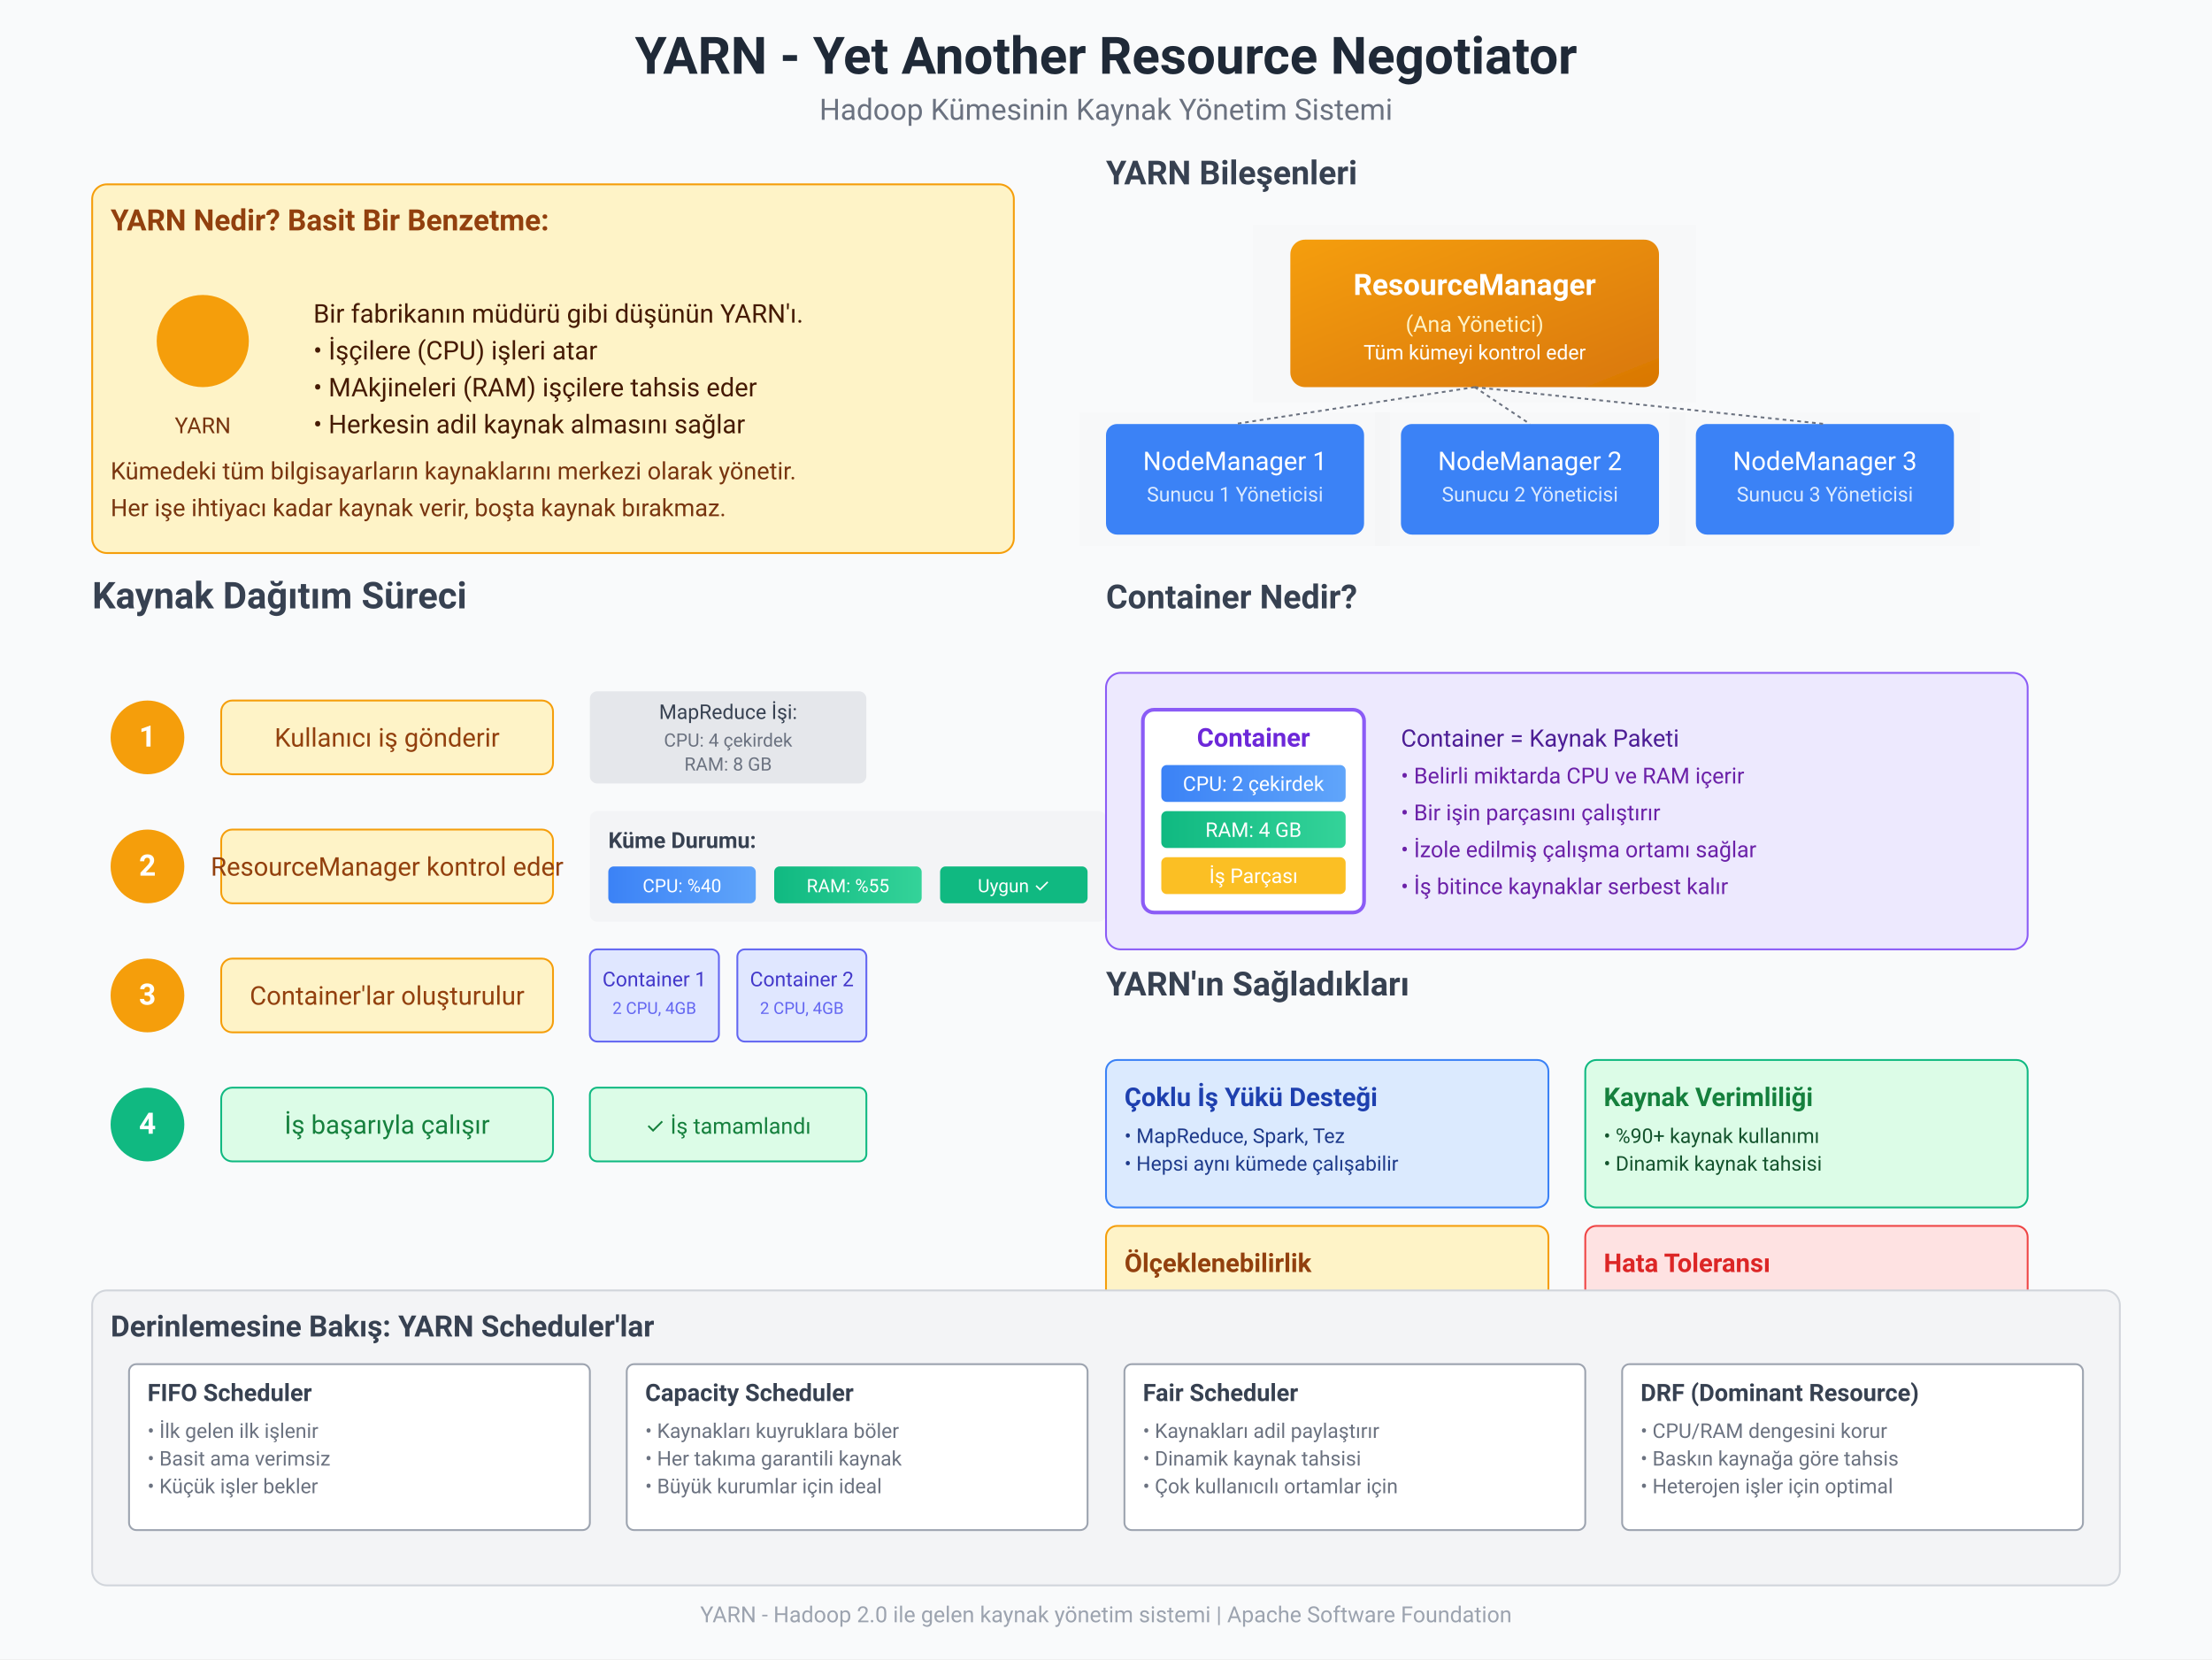
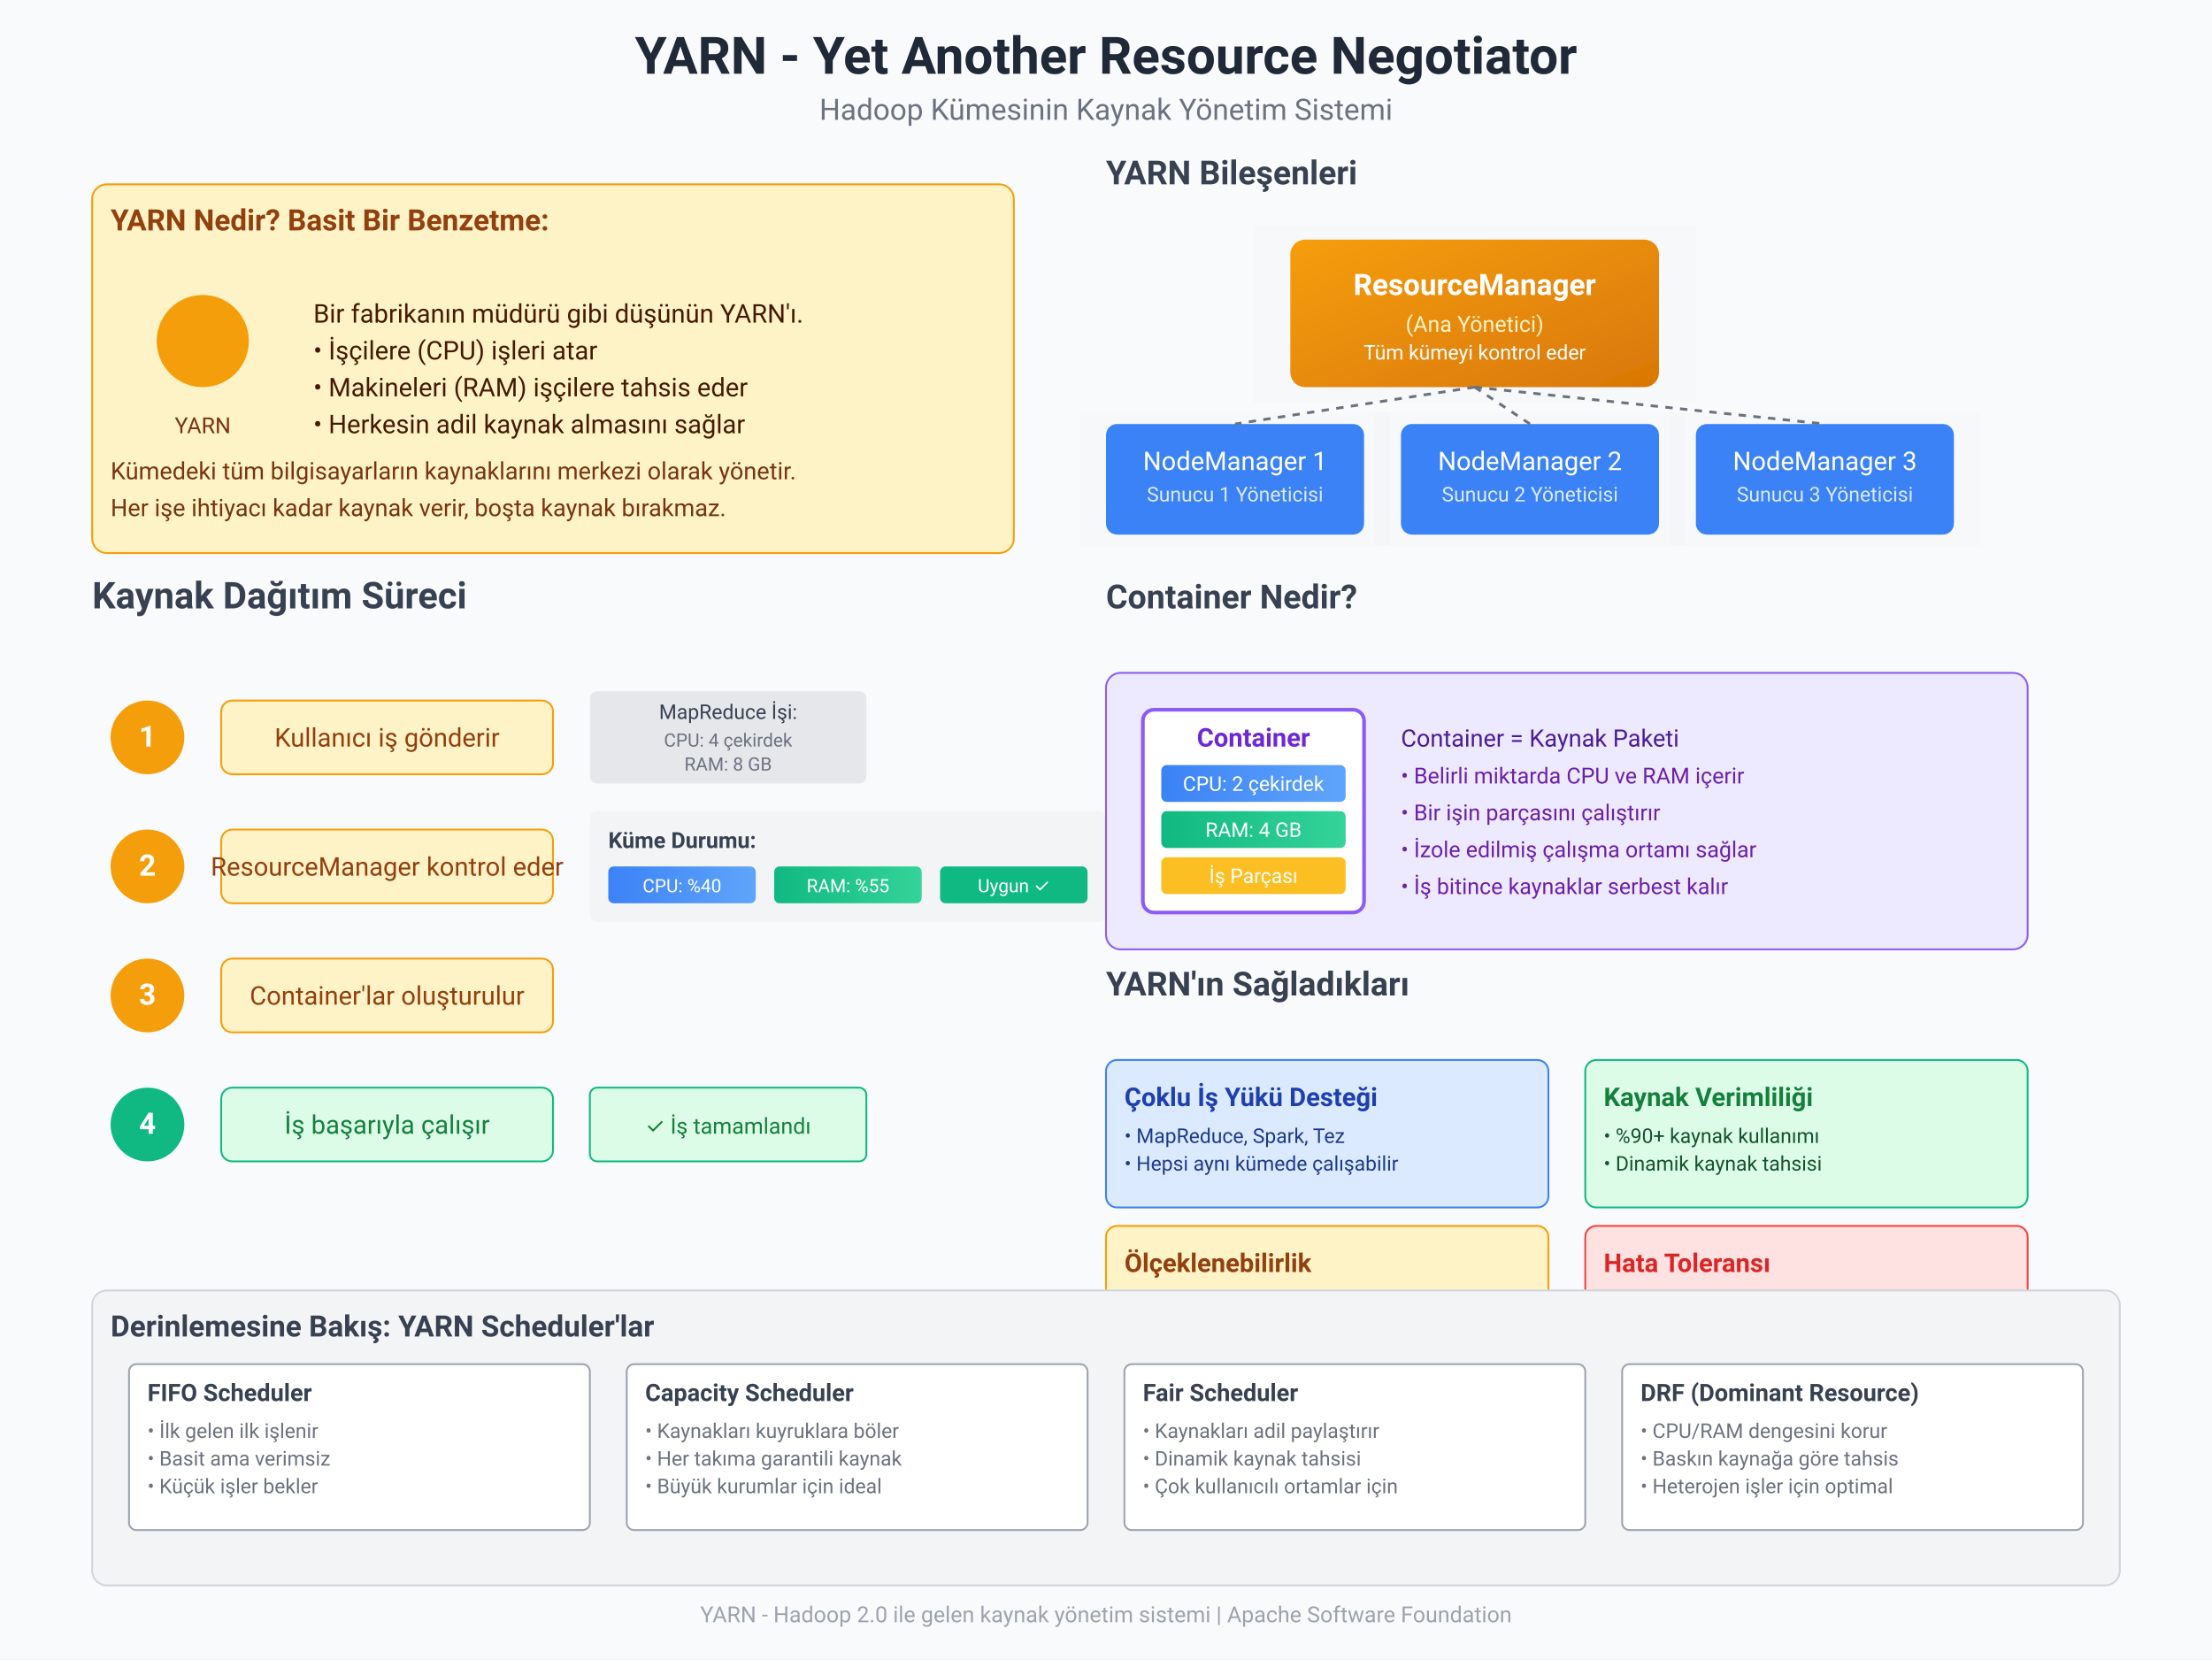
<svg xmlns="http://www.w3.org/2000/svg" width="1200" height="900" viewBox="0 0 1200 900" font-family="-apple-system, BlinkMacSystemFont, 'Segoe UI', Roboto, sans-serif">
  <defs>
    <linearGradient id="yarnGrad" x1="0%" y1="0%" x2="100%" y2="100%">
      <stop offset="0%" style="stop-color:#f59e0b;stop-opacity:1" />
      <stop offset="100%" style="stop-color:#d97706;stop-opacity:1" />
    </linearGradient>
    <linearGradient id="cpuGrad" x1="0%" y1="0%" x2="100%" y2="0%">
      <stop offset="0%" style="stop-color:#3b82f6;stop-opacity:1" />
      <stop offset="100%" style="stop-color:#60a5fa;stop-opacity:1" />
    </linearGradient>
    <linearGradient id="memGrad" x1="0%" y1="0%" x2="100%" y2="0%">
      <stop offset="0%" style="stop-color:#10b981;stop-opacity:1" />
      <stop offset="100%" style="stop-color:#34d399;stop-opacity:1" />
    </linearGradient>
    <filter id="shadow">
      <feGaussianBlur in="SourceAlpha" stdDeviation="2" />
      <feOffset dx="0" dy="2" />
      <feFlood flood-color="#000000" flood-opacity="0.1" />
      <feComposite operator="in" in2="offsetblur" />
      <feMerge>
        <feMergeNode />
        <feMergeNode in="SourceGraphic" />
      </feMerge>
    </filter>
    <marker id="arrow" viewBox="0 0 10 10" refX="9" refY="5" markerWidth="6" markerHeight="6" orient="auto">
      <path d="M 0 0 L 10 5 L 0 10 z" fill="#6b7280" />
    </marker>
  </defs>
  <rect width="100%" height="100%" fill="#f9fafb" />
  <text x="600" y="40" font-size="28" font-weight="bold" text-anchor="middle" fill="#1f2937">
        YARN - Yet Another Resource Negotiator
    </text>
  <text x="600" y="65" font-size="16" text-anchor="middle" fill="#6b7280">
        Hadoop Kümesinin Kaynak Yönetim Sistemi
    </text>
  <g transform="translate(50, 100)">
    <rect x="0" y="0" width="500" height="200" rx="8" fill="#fef3c7" stroke="#f59e0b" stroke-width="1" />
    <text x="10" y="25" font-size="16" font-weight="600" fill="#92400e">
            YARN Nedir? Basit Bir Benzetme:
        </text>
    <g transform="translate(20, 45)">
      <circle cx="40" cy="40" r="25" fill="#f59e0b" />
      <text x="40" y="45" font-size="20" text-anchor="middle" fill="white" />
      <text x="40" y="90" font-size="12" text-anchor="middle" fill="#78350f">YARN</text>
      <text x="100" y="30" font-size="14" fill="#451a03">
                Bir fabrikanın müdürü gibi düşünün YARN'ı.
            </text>
      <text x="100" y="50" font-size="14" fill="#451a03">
                • İşçilere (CPU) işleri atar
            </text>
      <text x="100" y="70" font-size="14" fill="#451a03">
-                 • MAkjineleri (RAM) işçilere tahsis eder
+                 • Makineleri (RAM) işçilere tahsis eder
            </text>
      <text x="100" y="90" font-size="14" fill="#451a03">
                • Herkesin adil kaynak almasını sağlar
            </text>
    </g>
    <text x="10" y="160" font-size="13" fill="#78350f">
            Kümedeki tüm bilgisayarların kaynaklarını merkezi olarak yönetir.
        </text>
    <text x="10" y="180" font-size="13" fill="#78350f">
            Her işe ihtiyacı kadar kaynak verir, boşta kaynak bırakmaz.
        </text>
  </g>
  <g transform="translate(600, 100)">
    <text font-size="18" font-weight="600" fill="#374151">YARN Bileşenleri</text>
    <g transform="translate(100, 30)">
      <rect x="0" y="0" width="200" height="80" rx="8" fill="url(#yarnGrad)" filter="url(#shadow)" />
      <text x="100" y="30" font-size="16" font-weight="600" text-anchor="middle" fill="white">
                ResourceManager
            </text>
      <text x="100" y="50" font-size="12" text-anchor="middle" fill="#fef3c7">
                (Ana Yönetici)
            </text>
      <text x="100" y="65" font-size="11" text-anchor="middle" fill="white">
                Tüm kümeyi kontrol eder
            </text>
    </g>
    <g transform="translate(0, 130)">
      <rect x="0" y="0" width="140" height="60" rx="6" fill="#3b82f6" filter="url(#shadow)" />
      <text x="70" y="25" font-size="14" text-anchor="middle" fill="white">
                NodeManager 1
            </text>
      <text x="70" y="42" font-size="11" text-anchor="middle" fill="#dbeafe">
                Sunucu 1 Yöneticisi
            </text>
    </g>
    <g transform="translate(160, 130)">
      <rect x="0" y="0" width="140" height="60" rx="6" fill="#3b82f6" filter="url(#shadow)" />
      <text x="70" y="25" font-size="14" text-anchor="middle" fill="white">
                NodeManager 2
            </text>
      <text x="70" y="42" font-size="11" text-anchor="middle" fill="#dbeafe">
                Sunucu 2 Yöneticisi
            </text>
    </g>
    <g transform="translate(320, 130)">
      <rect x="0" y="0" width="140" height="60" rx="6" fill="#3b82f6" filter="url(#shadow)" />
      <text x="70" y="25" font-size="14" text-anchor="middle" fill="white">
                NodeManager 3
            </text>
      <text x="70" y="42" font-size="11" text-anchor="middle" fill="#dbeafe">
                Sunucu 3 Yöneticisi
            </text>
    </g>
-     <path d="M 200 110 L 70 130" stroke="#6b7280" stroke-width="1" stroke-dasharray="2,2" />
-     <path d="M 200 110 L 230 130" stroke="#6b7280" stroke-width="1" stroke-dasharray="2,2" />
-     <path d="M 200 110 L 390 130" stroke="#6b7280" stroke-width="1" stroke-dasharray="2,2" />
+     <path d="M 200 110 L 70 130" stroke="#6b7280" stroke-width="1.5" stroke-dasharray="4,4">
+       <animate attributeName="stroke-dashoffset" from="0" to="8" dur="1s" repeatCount="indefinite" />
+     </path>
+     <path d="M 200 110 L 230 130" stroke="#6b7280" stroke-width="1.5" stroke-dasharray="4,4">
+       <animate attributeName="stroke-dashoffset" from="0" to="8" dur="1s" repeatCount="indefinite" />
+     </path>
+     <path d="M 200 110 L 390 130" stroke="#6b7280" stroke-width="1.5" stroke-dasharray="4,4">
+       <animate attributeName="stroke-dashoffset" from="0" to="8" dur="1s" repeatCount="indefinite" />
+     </path>
  </g>
  <g transform="translate(50, 330)">
    <text font-size="20" font-weight="600" fill="#374151">Kaynak Dağıtım Süreci</text>
    <g transform="translate(0, 40)">
      <circle cx="30" cy="30" r="20" fill="#f59e0b" />
      <text x="30" y="35" font-size="16" font-weight="bold" text-anchor="middle" fill="white">1</text>
      <rect x="70" y="10" width="180" height="40" rx="6" fill="#fef3c7" stroke="#f59e0b" />
      <text x="160" y="35" font-size="14" text-anchor="middle" fill="#92400e">
                Kullanıcı iş gönderir
            </text>
      <rect x="270" y="5" width="150" height="50" rx="4" fill="#e5e7eb" />
      <text x="345" y="20" font-size="11" text-anchor="middle" fill="#374151">MapReduce İşi:</text>
      <text x="345" y="35" font-size="10" text-anchor="middle" fill="#6b7280">CPU: 4 çekirdek</text>
      <text x="345" y="48" font-size="10" text-anchor="middle" fill="#6b7280">RAM: 8 GB</text>
    </g>
    <g transform="translate(0, 110)">
      <circle cx="30" cy="30" r="20" fill="#f59e0b" />
      <text x="30" y="35" font-size="16" font-weight="bold" text-anchor="middle" fill="white">2</text>
      <rect x="70" y="10" width="180" height="40" rx="6" fill="#fef3c7" stroke="#f59e0b" />
      <text x="160" y="35" font-size="14" text-anchor="middle" fill="#92400e">
                ResourceManager kontrol eder
            </text>
      <g transform="translate(270, 0)">
        <rect x="0" y="0" width="280" height="60" rx="4" fill="#f3f4f6" />
        <text x="10" y="20" font-size="12" font-weight="600" fill="#374151">Küme Durumu:</text>
-         <rect x="10" y="30" width="80" height="20" rx="3" fill="url(#cpuGrad)" />
+         <rect x="10" y="30" width="80" height="20" rx="3" fill="url(#cpuGrad)">
+           <animate attributeName="width" values="70;80;70" dur="2s" repeatCount="indefinite" />
+         </rect>
        <text x="50" y="44" font-size="10" text-anchor="middle" fill="white">CPU: %40</text>
-         <rect x="100" y="30" width="80" height="20" rx="3" fill="url(#memGrad)" />
+         <rect x="100" y="30" width="80" height="20" rx="3" fill="url(#memGrad)">
+           <animate attributeName="width" values="80;70;80" dur="2.5s" repeatCount="indefinite" />
+         </rect>
        <text x="140" y="44" font-size="10" text-anchor="middle" fill="white">RAM: %55</text>
        <rect x="190" y="30" width="80" height="20" rx="3" fill="#10b981" />
        <text x="230" y="44" font-size="10" text-anchor="middle" fill="white">Uygun ✓</text>
      </g>
    </g>
    <g transform="translate(0, 180)">
      <circle cx="30" cy="30" r="20" fill="#f59e0b" />
      <text x="30" y="35" font-size="16" font-weight="bold" text-anchor="middle" fill="white">3</text>
      <rect x="70" y="10" width="180" height="40" rx="6" fill="#fef3c7" stroke="#f59e0b" />
      <text x="160" y="35" font-size="14" text-anchor="middle" fill="#92400e">
                Container'lar oluşturulur
            </text>
-       <g transform="translate(270, 5)">
+       <g transform="translate(270, 5)" opacity="0">
+         <animate attributeName="opacity" from="0" to="1" dur="2s" begin="1s" fill="freeze" repeatCount="1" />
        <rect x="0" y="0" width="70" height="50" rx="4" fill="#e0e7ff" stroke="#6366f1" />
        <text x="35" y="20" font-size="11" text-anchor="middle" fill="#4338ca">Container 1</text>
        <text x="35" y="35" font-size="9" text-anchor="middle" fill="#6366f1">2 CPU, 4GB</text>
        <rect x="80" y="0" width="70" height="50" rx="4" fill="#e0e7ff" stroke="#6366f1" />
        <text x="115" y="20" font-size="11" text-anchor="middle" fill="#4338ca">Container 2</text>
        <text x="115" y="35" font-size="9" text-anchor="middle" fill="#6366f1">2 CPU, 4GB</text>
      </g>
    </g>
    <g transform="translate(0, 250)">
      <circle cx="30" cy="30" r="20" fill="#10b981" />
      <text x="30" y="35" font-size="16" font-weight="bold" text-anchor="middle" fill="white">4</text>
      <rect x="70" y="10" width="180" height="40" rx="6" fill="#dcfce7" stroke="#10b981" />
      <text x="160" y="35" font-size="14" text-anchor="middle" fill="#15803d">
                İş başarıyla çalışır
            </text>
      <rect x="270" y="10" width="150" height="40" rx="4" fill="#dcfce7" stroke="#10b981" />
      <text x="345" y="35" font-size="12" text-anchor="middle" fill="#15803d">
                ✓ İş tamamlandı
            </text>
    </g>
  </g>
  <g transform="translate(600, 330)">
    <text font-size="18" font-weight="600" fill="#374151">Container Nedir?</text>
    <g transform="translate(0, 35)">
      <rect x="0" y="0" width="500" height="150" rx="8" fill="#ede9fe" stroke="#8b5cf6" stroke-width="1" />
      <rect x="20" y="20" width="120" height="110" rx="6" fill="white" stroke="#8b5cf6" stroke-width="2" />
      <text x="80" y="40" font-size="14" font-weight="600" text-anchor="middle" fill="#6d28d9">
                Container
            </text>
      <rect x="30" y="50" width="100" height="20" rx="3" fill="url(#cpuGrad)" />
      <text x="80" y="64" font-size="11" text-anchor="middle" fill="white">CPU: 2 çekirdek</text>
      <rect x="30" y="75" width="100" height="20" rx="3" fill="url(#memGrad)" />
      <text x="80" y="89" font-size="11" text-anchor="middle" fill="white">RAM: 4 GB</text>
-       <rect x="30" y="100" width="100" height="20" rx="3" fill="#fbbf24" />
+       <rect x="30" y="100" width="100" height="20" rx="3" fill="#fbbf24">
+         <animate attributeName="opacity" values="1;0.5;1" dur="3s" repeatCount="indefinite" />
+       </rect>
      <text x="80" y="114" font-size="11" text-anchor="middle" fill="white">İş Parçası</text>
      <text x="160" y="40" font-size="13" fill="#4c1d95">
                Container = Kaynak Paketi
            </text>
      <text x="160" y="60" font-size="12" fill="#6b21a8">
                • Belirli miktarda CPU ve RAM içerir
            </text>
      <text x="160" y="80" font-size="12" fill="#6b21a8">
                • Bir işin parçasını çalıştırır
            </text>
      <text x="160" y="100" font-size="12" fill="#6b21a8">
                • İzole edilmiş çalışma ortamı sağlar
            </text>
      <text x="160" y="120" font-size="12" fill="#6b21a8">
                • İş bitince kaynaklar serbest kalır
            </text>
    </g>
  </g>
  <g transform="translate(600, 540)">
    <text font-size="18" font-weight="600" fill="#374151">YARN'ın Sağladıkları</text>
    <g transform="translate(0, 35)">
      <g transform="translate(0, 0)">
+         <animateTransform attributeName="transform" type="scale" values="1;1.02;1" dur="4s" repeatCount="indefinite" additive="sum" />
        <rect x="0" y="0" width="240" height="80" rx="6" fill="#dbeafe" stroke="#3b82f6" />
        <text x="10" y="25" font-size="14" font-weight="600" fill="#1e40af">
                    Çoklu İş Yükü Desteği
                </text>
        <text x="10" y="45" font-size="11" fill="#1e3a8a">
                    • MapReduce, Spark, Tez
                </text>
        <text x="10" y="60" font-size="11" fill="#1e3a8a">
                    • Hepsi aynı kümede çalışabilir
                </text>
      </g>
      <g transform="translate(260, 0)">
+         <animateTransform attributeName="transform" type="scale" values="1;1.02;1" dur="4s" begin="1s" repeatCount="indefinite" additive="sum" />
        <rect x="0" y="0" width="240" height="80" rx="6" fill="#dcfce7" stroke="#10b981" />
        <text x="10" y="25" font-size="14" font-weight="600" fill="#15803d">
                    Kaynak Verimliliği
                </text>
        <text x="10" y="45" font-size="11" fill="#14532d">
                    • %90+ kaynak kullanımı
                </text>
        <text x="10" y="60" font-size="11" fill="#14532d">
                    • Dinamik kaynak tahsisi
                </text>
      </g>
      <g transform="translate(0, 90)">
+         <animateTransform attributeName="transform" type="scale" values="1;1.02;1" dur="4s" begin="2s" repeatCount="indefinite" additive="sum" />
        <rect x="0" y="0" width="240" height="80" rx="6" fill="#fef3c7" stroke="#f59e0b" />
        <text x="10" y="25" font-size="14" font-weight="600" fill="#92400e">
                    Ölçeklenebilirlik
                </text>
        <text x="10" y="45" font-size="11" fill="#78350f">
                    • 10'dan 10.000 node'a
                </text>
        <text x="10" y="60" font-size="11" fill="#78350f">
                    • Otomatik yük dengeleme
                </text>
      </g>
      <g transform="translate(260, 90)">
+         <animateTransform attributeName="transform" type="scale" values="1;1.02;1" dur="4s" begin="3s" repeatCount="indefinite" additive="sum" />
        <rect x="0" y="0" width="240" height="80" rx="6" fill="#fee2e2" stroke="#ef4444" />
        <text x="10" y="25" font-size="14" font-weight="600" fill="#dc2626">
                    Hata Toleransı
                </text>
        <text x="10" y="45" font-size="11" fill="#991b1b">
                    • Başarısız işleri yeniden çalıştırır
                </text>
        <text x="10" y="60" font-size="11" fill="#991b1b">
                    • Arızalı node'ları atlar
                </text>
      </g>
    </g>
  </g>
  <g transform="translate(50, 700)">
    <rect x="0" y="0" width="1100" height="160" rx="8" fill="#f3f4f6" stroke="#d1d5db" />
    <text x="10" y="25" font-size="16" font-weight="600" fill="#374151">
            Derinlemesine Bakış: YARN Scheduler'lar
        </text>
    <g transform="translate(20, 40)">
      <g>
        <rect x="0" y="0" width="250" height="90" rx="4" fill="white" stroke="#9ca3af" />
        <text x="10" y="20" font-size="13" font-weight="600" fill="#374151">FIFO Scheduler</text>
        <text x="10" y="40" font-size="11" fill="#6b7280">• İlk gelen ilk işlenir</text>
        <text x="10" y="55" font-size="11" fill="#6b7280">• Basit ama verimsiz</text>
        <text x="10" y="70" font-size="11" fill="#6b7280">• Küçük işler bekler</text>
      </g>
      <g transform="translate(270, 0)">
        <rect x="0" y="0" width="250" height="90" rx="4" fill="white" stroke="#9ca3af" />
        <text x="10" y="20" font-size="13" font-weight="600" fill="#374151">Capacity Scheduler</text>
        <text x="10" y="40" font-size="11" fill="#6b7280">• Kaynakları kuyruklara böler</text>
        <text x="10" y="55" font-size="11" fill="#6b7280">• Her takıma garantili kaynak</text>
        <text x="10" y="70" font-size="11" fill="#6b7280">• Büyük kurumlar için ideal</text>
      </g>
      <g transform="translate(540, 0)">
        <rect x="0" y="0" width="250" height="90" rx="4" fill="white" stroke="#9ca3af" />
        <text x="10" y="20" font-size="13" font-weight="600" fill="#374151">Fair Scheduler</text>
        <text x="10" y="40" font-size="11" fill="#6b7280">• Kaynakları adil paylaştırır</text>
        <text x="10" y="55" font-size="11" fill="#6b7280">• Dinamik kaynak tahsisi</text>
        <text x="10" y="70" font-size="11" fill="#6b7280">• Çok kullanıcılı ortamlar için</text>
      </g>
      <g transform="translate(810, 0)">
        <rect x="0" y="0" width="250" height="90" rx="4" fill="white" stroke="#9ca3af" />
        <text x="10" y="20" font-size="13" font-weight="600" fill="#374151">DRF (Dominant Resource)</text>
        <text x="10" y="40" font-size="11" fill="#6b7280">• CPU/RAM dengesini korur</text>
        <text x="10" y="55" font-size="11" fill="#6b7280">• Baskın kaynağa göre tahsis</text>
        <text x="10" y="70" font-size="11" fill="#6b7280">• Heterojen işler için optimal</text>
      </g>
    </g>
  </g>
  <text x="600" y="880" font-size="12" text-anchor="middle" fill="#9ca3af">
        YARN - Hadoop 2.0 ile gelen kaynak yönetim sistemi | Apache Software Foundation
    </text>
</svg>
